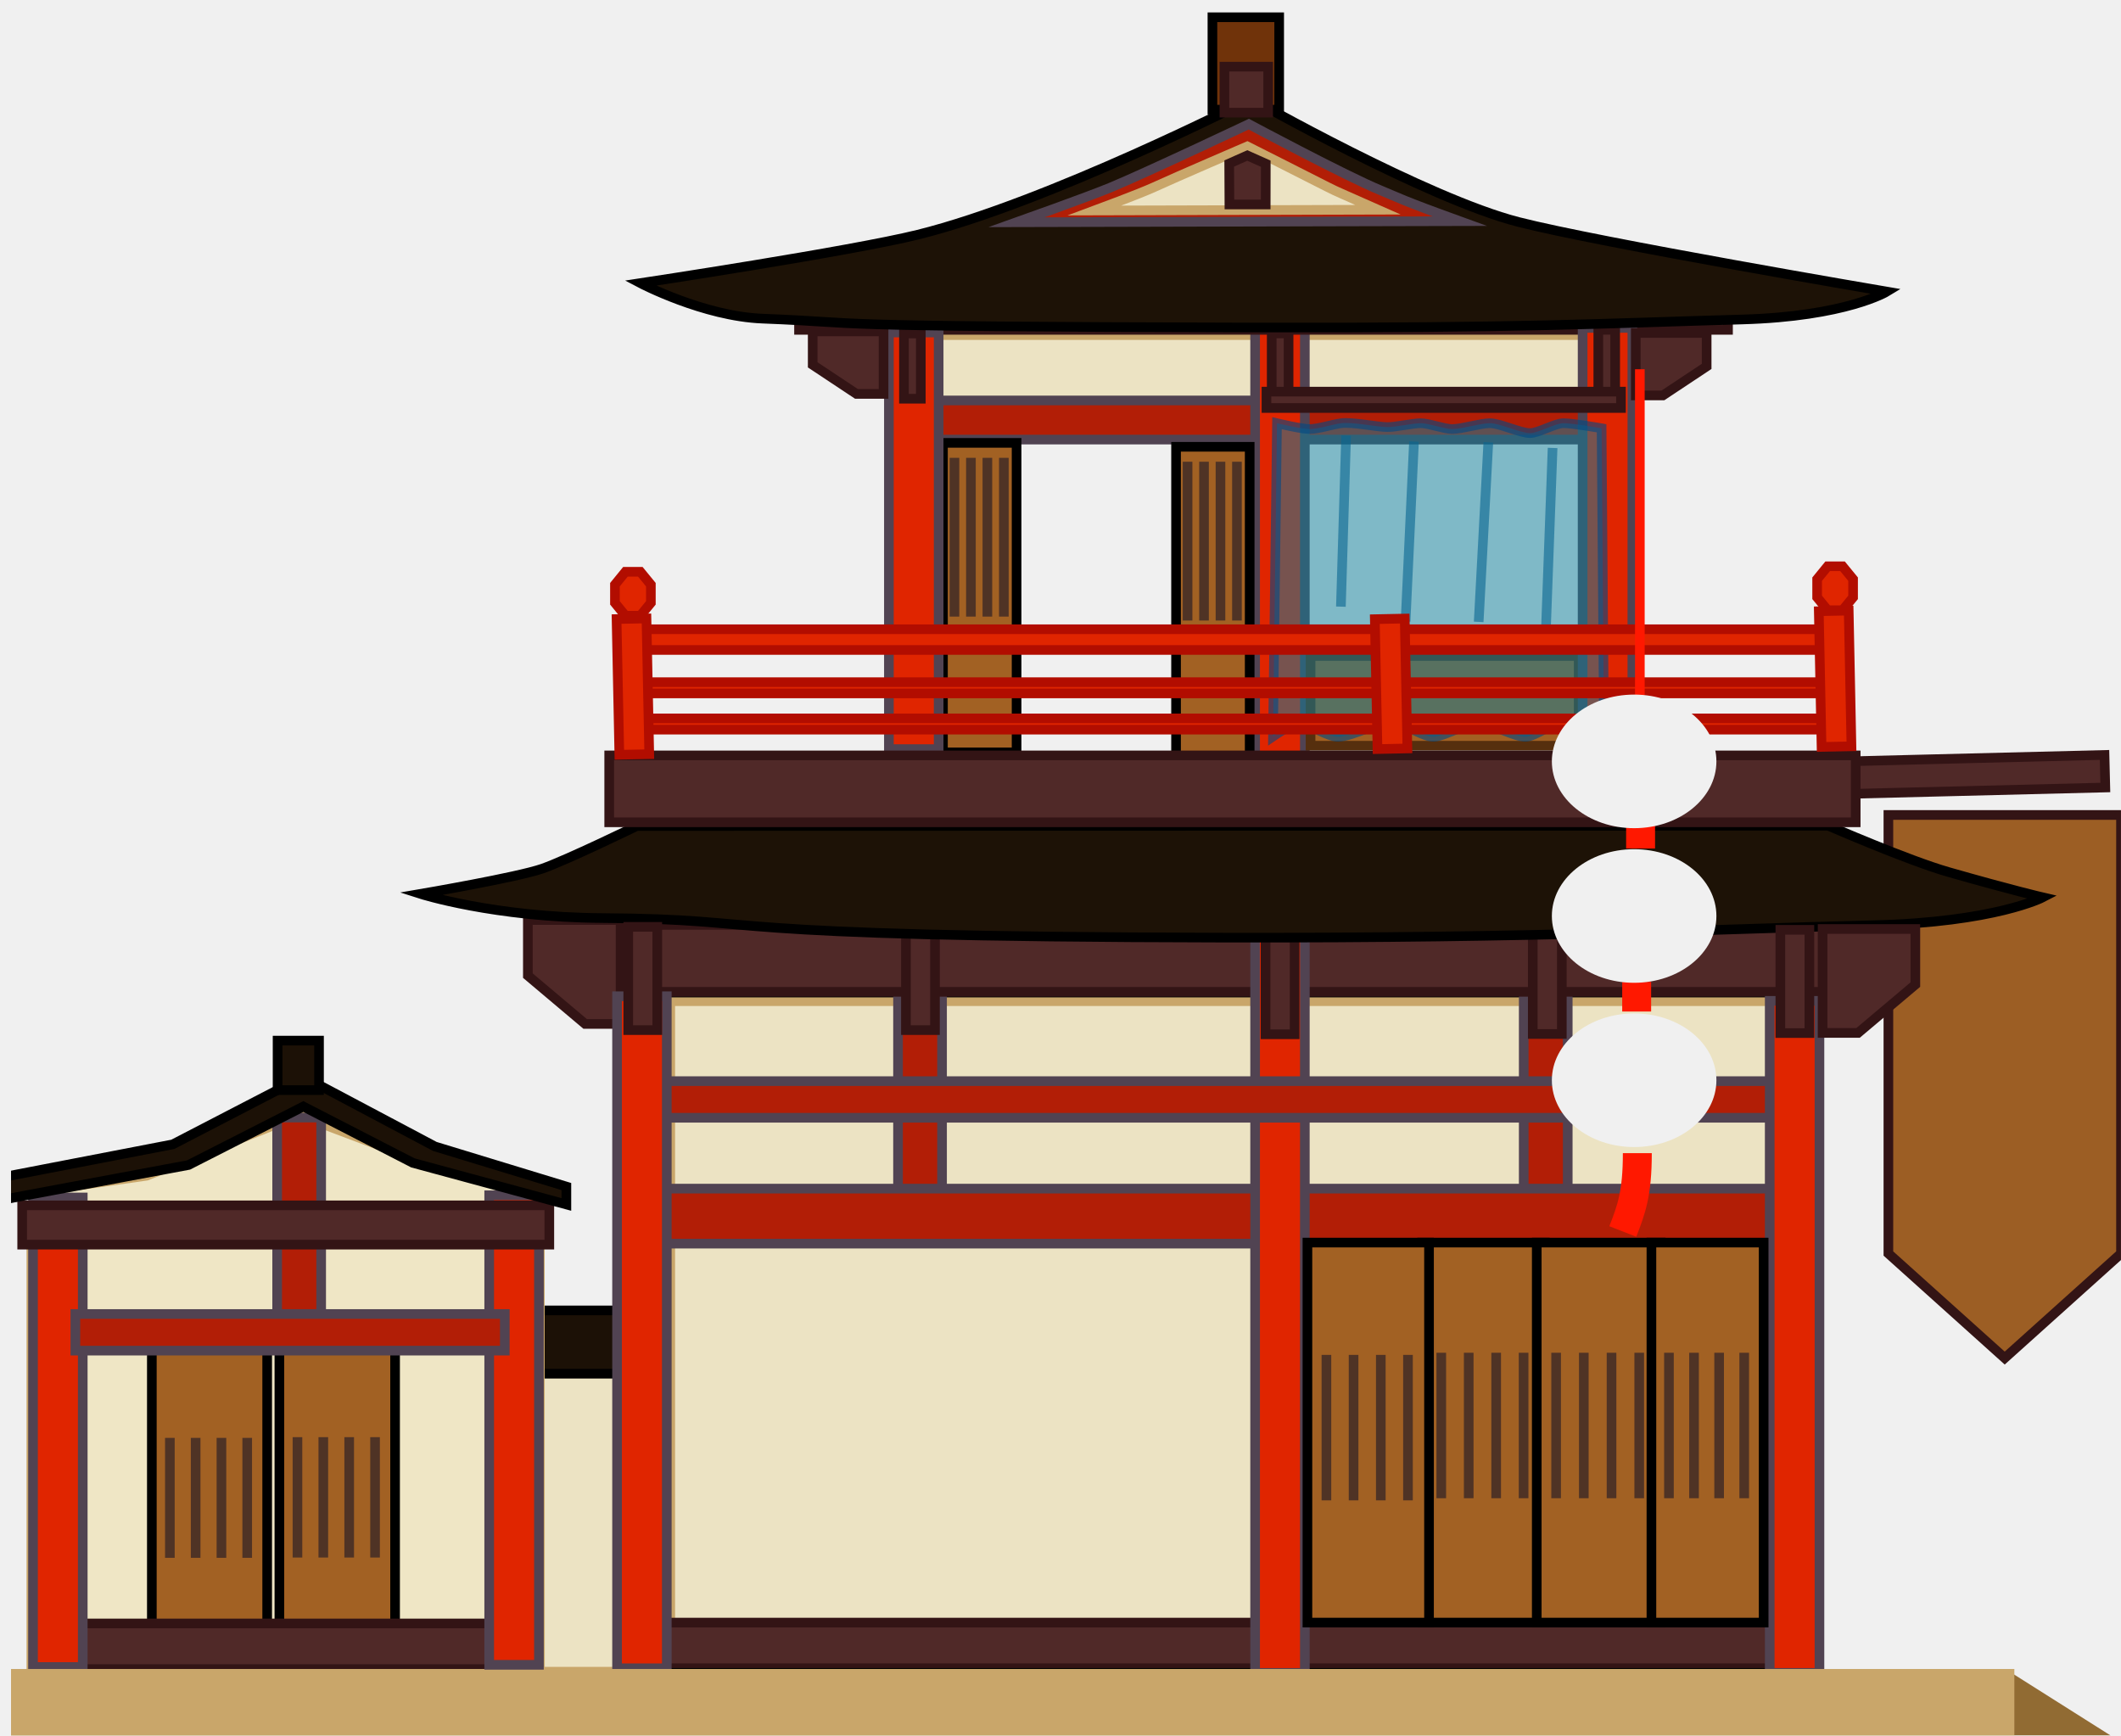
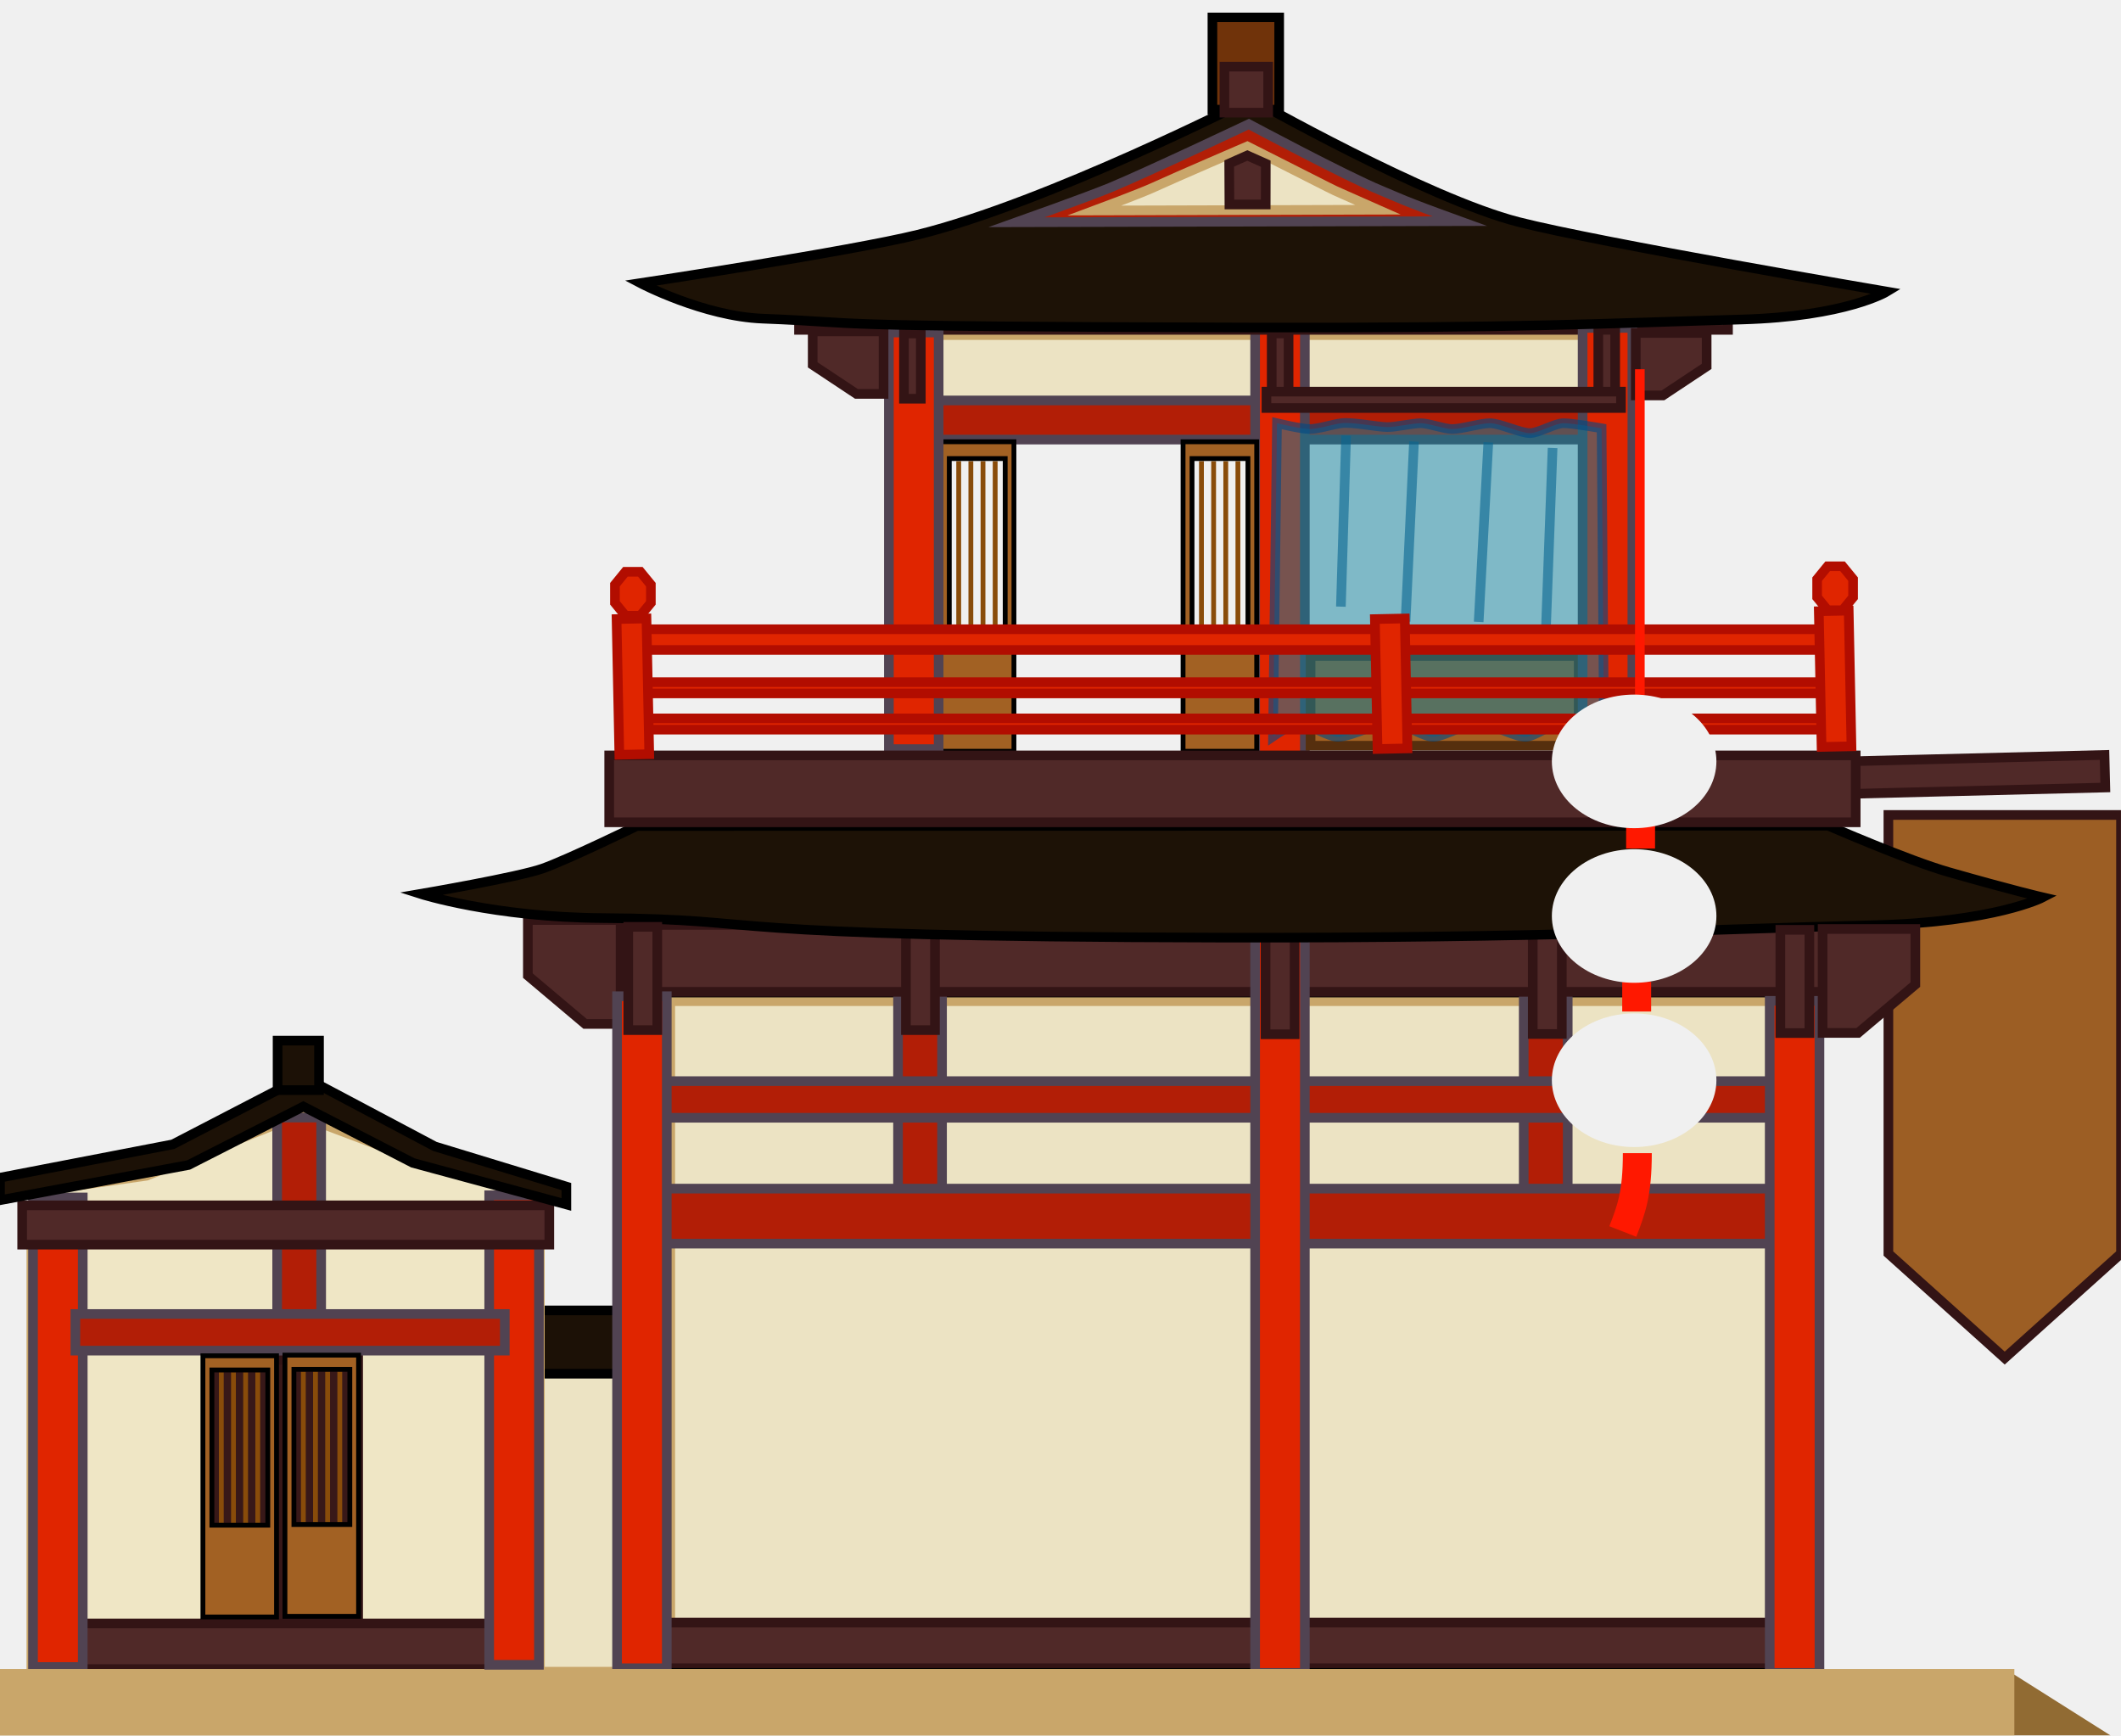
<svg xmlns="http://www.w3.org/2000/svg" version="1.1" id="图层_1" x="0px" y="0px" width="220px" height="180px" viewBox="0 0 220 180" enable-background="new 0 0 220 180" xml:space="preserve">
  <defs>
-     <filter id="Adobe_OpacityMaskFilter" filterUnits="userSpaceOnUse" x="1.178" y="0.671" width="220" height="180">
+     <filter id="Adobe_OpacityMaskFilter" filterUnits="userSpaceOnUse" x="-0.5" y="1.29" width="221" height="179.21">
      <feColorMatrix type="matrix" values="1 0 0 0 0  0 1 0 0 0  0 0 1 0 0  0 0 0 1 0" />
    </filter>
  </defs>
-   <mask x="0" y="0" width="220" height="180" id="lanternMask">
+   <mask maskUnits="userSpaceOnUse" x="-0.5" y="1.29" width="221" height="179.21" id="lanternMask">
    <rect x="-0.003" fill="#FFFFFF" filter="url(#Adobe_OpacityMaskFilter)" width="220" height="180" />
    <ellipse cx="169.5" cy="78.967" rx="8.534" ry="6.928" />
    <ellipse cx="169.5" cy="95.002" rx="8.534" ry="6.928" />
    <ellipse cx="169.5" cy="112.037" rx="8.534" ry="6.928" />
  </mask>
  <g id="building2" mask="url(#lanternMask)">
    <rect x="53.853" y="141.637" fill="#ECE3C3" stroke="#C9A66A" stroke-miterlimit="10" width="12.053" height="31.742" />
-     <rect x="69.521" y="103.836" fill="#ECE3C3" stroke="#C9A66A" stroke-miterlimit="10" width="114.675" height="69.666" />
-     <rect x="182.507" y="78.743" transform="matrix(0.9997 -0.0249 0.0249 0.9997 -1.9405 5.0152)" fill="#502928" stroke="#331415" stroke-miterlimit="10" width="35.828" height="3.378" />
+     <rect x="69.521" y="103.836" fill="#ECE3C3" stroke="#C9A66A" stroke-miterlimit="10" width="114.674" height="69.666" />
+     <rect x="182.507" y="78.743" transform="matrix(0.9997 -0.0249 0.0249 0.9997 -1.9406 5.0153)" fill="#502928" stroke="#331415" stroke-miterlimit="10" width="35.828" height="3.378" />
    <rect x="68.622" y="168.286" fill="#502928" stroke="#331415" stroke-miterlimit="10" width="115.048" height="4.733" />
    <rect x="95.873" y="34.753" fill="#ECE3C3" stroke="#C9A66A" stroke-miterlimit="10" width="68.754" height="7.256" />
-     <rect x="94.706" y="41.533" fill="#B21E06" stroke="#514352" stroke-miterlimit="10" width="72.314" height="4.057" />
+     <rect x="94.706" y="41.533" fill="#B21E06" stroke="#514352" stroke-miterlimit="10" width="72.313" height="4.057" />
    <rect x="65.245" y="102.939" fill="none" stroke="#000000" stroke-miterlimit="10" width="120.496" height="70.563" />
    <rect x="93.148" y="102.777" fill="#B21E06" stroke="#514352" stroke-miterlimit="10" width="4.565" height="22.652" />
-     <path fill="none" stroke="#000000" stroke-miterlimit="10" d="M190.06,34.041" />
-     <rect x="158.048" y="101.661" fill="#B21E06" stroke="#514352" stroke-miterlimit="10" width="4.564" height="22.651" />
+     <path fill="none" stroke="#000000" stroke-miterlimit="10" d="M190.061,34.041" />
+     <rect x="158.048" y="101.661" fill="#B21E06" stroke="#514352" stroke-miterlimit="10" width="4.563" height="22.651" />
    <rect x="67.849" y="123.277" fill="#B21E06" stroke="#514352" stroke-miterlimit="10" width="118.649" height="5.707" />
-     <path fill="none" stroke="#000000" stroke-miterlimit="10" d="M190.06,40.773" />
+     <path fill="none" stroke="#000000" stroke-miterlimit="10" d="M190.061,40.773" />
    <rect x="55.643" y="135.909" fill="#1C1106" stroke="#000000" stroke-miterlimit="10" width="8.95" height="6.563" />
    <rect x="63.563" y="95.928" fill="#502928" stroke="#331415" stroke-miterlimit="10" width="127.025" height="6.938" />
-     <rect x="130.187" y="31.822" fill="#E02500" stroke="#514352" stroke-miterlimit="10" width="5.157" height="141.682" />
+     <rect x="65.583" y="112.129" fill="#B21E06" stroke="#514352" stroke-miterlimit="10" width="120.317" height="3.799" />
+     <rect x="130.188" y="31.822" fill="#E02500" stroke="#514352" stroke-miterlimit="10" width="5.156" height="141.682" />
    <rect x="93.967" y="96.129" fill="#502928" stroke="#331415" stroke-miterlimit="10" width="3.012" height="10.707" />
    <g>
      <polygon fill="#9C5E24" stroke="#331415" stroke-miterlimit="10" points="220,130.008 207.938,140.852 195.873,130.008     195.873,84.525 220,84.525   " />
    </g>
    <rect x="131.271" y="96.561" fill="#502928" stroke="#331415" stroke-miterlimit="10" width="3.014" height="10.707" />
    <polygon fill="#502928" stroke="#331415" stroke-miterlimit="10" points="54.752,101.186 54.752,95.42 64.372,95.42    64.372,106.195 60.693,106.195  " />
-     <rect x="158.985" y="96.531" fill="#502928" stroke="#331415" stroke-miterlimit="10" width="3.014" height="10.707" />
-     <path fill="#1D1206" stroke="#000000" stroke-miterlimit="10" d="M66.052,85.669l123.582-0.031c0,0,8.294,3.611,12.471,4.805   c6.649,1.901,9.785,2.625,9.785,2.625s-4.931,2.584-17.531,2.889c-17.326,0.414-34.055,1.351-67.354,1.288   c-55.922-0.102-46.045-1.912-64.531-2.029c-11.25-0.071-18.856-2.506-18.856-2.506s10.1-1.728,12.649-2.625   C58.847,89.177,66.052,85.669,66.052,85.669z" />
-     <rect x="82.88" y="30.018" fill="#502928" stroke="#331415" stroke-miterlimit="10" width="96.357" height="4.193" />
-     <rect x="65.583" y="112.129" fill="#B21E06" stroke="#514352" stroke-miterlimit="10" width="120.318" height="3.799" />
-     <rect x="64.005" y="103.323" fill="#E02500" stroke="#514352" stroke-miterlimit="10" width="5.158" height="69.701" />
+     <polyline fill="#EFE6C5" stroke="#C9A66A" stroke-miterlimit="10" points="3.354,123.62 15.193,121.941 31.034,115.66    46.445,121.473 55.994,123.477 56.003,173.538 3.254,173.538 3.254,125.221  " />
+     <rect x="158.984" y="96.531" fill="#502928" stroke="#331415" stroke-miterlimit="10" width="3.015" height="10.707" />
+     <path fill="#1D1206" stroke="#000000" stroke-miterlimit="10" d="M66.052,85.669l123.582-0.031c0,0,8.294,3.611,12.472,4.805   c6.648,1.901,9.785,2.625,9.785,2.625s-4.932,2.584-17.531,2.889c-17.325,0.414-34.055,1.352-67.354,1.288   c-55.922-0.103-46.045-1.912-64.531-2.029c-11.25-0.071-18.856-2.506-18.856-2.506s10.1-1.728,12.649-2.625   C58.847,89.177,66.052,85.669,66.052,85.669z" />
+     <rect x="82.88" y="30.018" fill="#502928" stroke="#331415" stroke-miterlimit="10" width="96.356" height="4.193" />
+     <rect x="64.005" y="103.322" fill="#E02500" stroke="#514352" stroke-miterlimit="10" width="5.158" height="69.701" />
+     <g>
+       <line fill="none" stroke="#894C0A" stroke-width="0.5" stroke-miterlimit="10" x1="99.442" y1="47.826" x2="99.442" y2="66.545" />
+       <line fill="none" stroke="#894C0A" stroke-width="0.5" stroke-miterlimit="10" x1="100.703" y1="47.826" x2="100.703" y2="66.482" />
+       <line fill="none" stroke="#894C0A" stroke-width="0.5" stroke-miterlimit="10" x1="101.962" y1="47.826" x2="101.962" y2="66.67" />
+       <line fill="none" stroke="#894C0A" stroke-width="0.5" stroke-miterlimit="10" x1="103.223" y1="47.826" x2="103.223" y2="66.607" />
+       <path fill="#A26123" stroke="#000000" stroke-width="0.5" stroke-miterlimit="10" d="M97.534,45.817v32.101h7.637V45.817H97.534z     M104.263,66.639h-5.799V47.56h5.799V66.639z" />
+     </g>
+     <g>
+       <line fill="none" stroke="#894C0A" stroke-width="0.5" stroke-miterlimit="10" x1="124.621" y1="47.827" x2="124.621" y2="66.545" />
+       <line fill="none" stroke="#894C0A" stroke-width="0.5" stroke-miterlimit="10" x1="125.882" y1="47.827" x2="125.882" y2="66.483" />
+       <line fill="none" stroke="#894C0A" stroke-width="0.5" stroke-miterlimit="10" x1="127.142" y1="47.827" x2="127.142" y2="66.67" />
+       <line fill="none" stroke="#894C0A" stroke-width="0.5" stroke-miterlimit="10" x1="128.402" y1="47.827" x2="128.402" y2="66.608" />
+       <path fill="#A26123" stroke="#000000" stroke-width="0.5" stroke-miterlimit="10" d="M122.713,45.818v32.101h7.637V45.818H122.713    z M129.442,66.639h-5.799V47.56h5.799V66.639z" />
+     </g>
    <rect x="183.563" y="103.801" fill="#E02500" stroke="#514352" stroke-miterlimit="10" width="5.16" height="69.701" />
    <rect x="65.165" y="96.129" fill="#502928" stroke="#331415" stroke-miterlimit="10" width="3.012" height="10.707" />
-     <g>
-       <rect x="97.808" y="45.932" fill="#A26123" stroke="#000000" stroke-miterlimit="10" width="7.637" height="32.101" />
-       <line fill="none" stroke="#4F3325" stroke-miterlimit="10" x1="99.001" y1="47.483" x2="99.001" y2="63.951" />
-       <line fill="none" stroke="#4F3325" stroke-miterlimit="10" x1="100.708" y1="47.483" x2="100.708" y2="63.951" />
-       <line fill="none" stroke="#4F3325" stroke-miterlimit="10" x1="102.416" y1="47.483" x2="102.416" y2="63.951" />
-       <line fill="none" stroke="#4F3325" stroke-miterlimit="10" x1="104.124" y1="47.483" x2="104.124" y2="63.951" />
-     </g>
-     <rect x="135.938" y="68.035" fill="#A26123" stroke="#562F0E" stroke-miterlimit="10" width="27.811" height="9.307" />
-     <g>
-       <rect x="121.986" y="46.339" fill="#A26123" stroke="#000000" stroke-miterlimit="10" width="7.637" height="32.101" />
-       <line fill="none" stroke="#4F3325" stroke-miterlimit="10" x1="123.18" y1="47.89" x2="123.18" y2="64.358" />
-       <line fill="none" stroke="#4F3325" stroke-miterlimit="10" x1="124.887" y1="47.89" x2="124.887" y2="64.358" />
-       <line fill="none" stroke="#4F3325" stroke-miterlimit="10" x1="126.594" y1="47.89" x2="126.594" y2="64.358" />
-       <line fill="none" stroke="#4F3325" stroke-miterlimit="10" x1="128.301" y1="47.89" x2="128.301" y2="64.358" />
-     </g>
+     <rect x="135.938" y="68.035" fill="#A26123" stroke="#562F0E" stroke-miterlimit="10" width="27.813" height="9.307" />
    <rect x="184.666" y="96.436" fill="#502928" stroke="#331415" stroke-miterlimit="10" width="3.012" height="10.707" />
-     <polygon fill="#502928" stroke="#331415" stroke-miterlimit="10" points="192.728,107.127 189.049,107.127 189.049,96.352    198.668,96.352 198.668,102.117  " />
-     <rect x="164.157" y="34.007" fill="#E02500" stroke="#514352" stroke-miterlimit="10" width="5.16" height="44.044" />
+     <polygon fill="#502928" stroke="#331415" stroke-miterlimit="10" points="192.729,107.127 189.049,107.127 189.049,96.352    198.668,96.352 198.668,102.117  " />
+     <rect x="164.157" y="34.007" fill="#E02500" stroke="#514352" stroke-miterlimit="10" width="5.159" height="44.044" />
    <rect x="92.201" y="34.484" fill="#E02500" stroke="#514352" stroke-miterlimit="10" width="5.16" height="43.209" />
    <g>
      <line fill="none" stroke="#004884" stroke-miterlimit="10" stroke-opacity="0.6" x1="139.625" y1="45.167" x2="139.084" y2="62.917" />
      <line fill="none" stroke="#004884" stroke-miterlimit="10" stroke-opacity="0.6" x1="146.666" y1="45.792" x2="145.791" y2="64.458" />
      <line fill="none" stroke="#004884" stroke-miterlimit="10" stroke-opacity="0.6" x1="154.375" y1="45.875" x2="153.375" y2="64.5" />
      <line fill="none" stroke="#004884" stroke-miterlimit="10" stroke-opacity="0.6" x1="161.042" y1="46.458" x2="160.251" y2="67.958" />
-       <path fill="#0E839E" fill-opacity="0.5" stroke="#004884" stroke-miterlimit="10" stroke-opacity="0.6" d="M166.375,75.876    c0,0-3.138-0.8-4.208-0.916c-0.983-0.106-2.928,1.439-3.917,1.457c-1.115,0.02-3.342-1.215-4.5-1.457    c-1.183-0.247-3.834,1.416-5.041,1.457c-1.01,0.034-2.838-1.21-3.834-1.457c-1.486-0.368-4.52,1.443-6.083,1.457    c-1.035,0.01-2.869-1.212-3.875-1.457c-0.598-0.146-2.875,1.416-2.875,1.416l0.414-32.483c0,0,2.551,0.612,3.419,0.608    c0.826-0.004,2.43-0.507,3.25-0.608c1.179-0.145,3.563,0.375,4.75,0.4c0.875,0.018,2.625-0.397,3.5-0.4    c0.803-0.003,2.448,0.608,3.25,0.608c0.989,0,2.928-0.608,3.917-0.608c1.042,0,3.125,1.025,4.167,1.025    c0.864,0,2.594-1.025,3.458-1.025c0.998,0,3.958,0.525,3.958,0.525L166.375,75.876z" />
+       <path fill="#0E839E" fill-opacity="0.5" stroke="#004884" stroke-miterlimit="10" stroke-opacity="0.6" d="M166.375,75.876    c0,0-3.139-0.8-4.208-0.916c-0.983-0.106-2.929,1.439-3.917,1.457c-1.115,0.02-3.342-1.215-4.5-1.457    c-1.184-0.247-3.834,1.416-5.041,1.457c-1.01,0.034-2.838-1.21-3.834-1.457c-1.486-0.368-4.52,1.443-6.083,1.457    c-1.035,0.01-2.869-1.212-3.875-1.457c-0.599-0.146-2.875,1.416-2.875,1.416l0.414-32.483c0,0,2.551,0.612,3.419,0.608    c0.826-0.004,2.43-0.507,3.25-0.608c1.18-0.145,3.563,0.375,4.75,0.4c0.875,0.018,2.625-0.397,3.5-0.4    c0.803-0.003,2.447,0.608,3.25,0.608c0.988,0,2.928-0.608,3.917-0.608c1.042,0,3.125,1.025,4.167,1.025    c0.864,0,2.594-1.025,3.458-1.025c0.998,0,3.958,0.525,3.958,0.525L166.375,75.876z" />
    </g>
    <rect x="63.19" y="78.346" fill="#502928" stroke="#331415" stroke-miterlimit="10" width="129.291" height="6.938" />
    <rect x="66.288" y="65.262" fill="#E02500" stroke="#B20D00" stroke-miterlimit="10" width="124.463" height="2.148" />
    <rect x="65.528" y="74.509" fill="#E02500" stroke="#B20D00" stroke-miterlimit="10" width="123.986" height="1.164" />
-     <rect x="66.741" y="70.752" fill="#E02500" stroke="#B20D00" stroke-miterlimit="10" width="122.654" height="1.164" />
-     <rect x="188.798" y="63.356" transform="matrix(0.9998 -0.0203 0.0203 0.9998 -1.3909 3.8819)" fill="#E02500" stroke="#B20D00" stroke-miterlimit="10" width="3.1" height="14.076" />
-     <rect x="142.741" y="64.181" transform="matrix(0.9998 -0.0206 0.0206 0.9998 -1.4316 2.9902)" fill="#E02500" stroke="#B20D00" stroke-miterlimit="10" width="3.102" height="13.474" />
-     <rect x="64.094" y="64.175" transform="matrix(0.9998 -0.0205 0.0205 0.9998 -1.4436 1.3583)" fill="#E02500" stroke="#B20D00" stroke-miterlimit="10" width="3.102" height="14.076" />
-     <polygon fill="#E02500" stroke="#B20D00" stroke-miterlimit="10" points="189.573,63.292 188.483,61.956 188.483,60.068    189.573,58.732 191.116,58.732 192.21,60.068 192.21,61.956 191.116,63.292  " />
-     <polygon fill="#502928" stroke="#331415" stroke-miterlimit="10" points="172.481,41.012 169.67,41.012 169.67,34.533    177.022,34.533 177.022,38  " />
+     <rect x="66.741" y="70.752" fill="#E02500" stroke="#B20D00" stroke-miterlimit="10" width="122.653" height="1.164" />
+     <rect x="188.799" y="63.356" transform="matrix(0.9998 -0.0203 0.0203 0.9998 -1.3909 3.8819)" fill="#E02500" stroke="#B20D00" stroke-miterlimit="10" width="3.1" height="14.076" />
+     <rect x="142.742" y="64.181" transform="matrix(0.9998 -0.0205 0.0205 0.9998 -1.4209 2.9673)" fill="#E02500" stroke="#B20D00" stroke-miterlimit="10" width="3.102" height="13.475" />
+     <rect x="64.094" y="64.176" transform="matrix(0.9998 -0.0205 0.0205 0.9998 -1.4436 1.3583)" fill="#E02500" stroke="#B20D00" stroke-miterlimit="10" width="3.102" height="14.076" />
+     <polygon fill="#E02500" stroke="#B20D00" stroke-miterlimit="10" points="189.572,63.292 188.482,61.956 188.482,60.068    189.572,58.732 191.116,58.732 192.21,60.068 192.21,61.956 191.116,63.292  " />
+     <polygon fill="#502928" stroke="#331415" stroke-miterlimit="10" points="172.48,41.012 169.67,41.012 169.67,34.533    177.021,34.533 177.021,38  " />
    <polygon fill="#502928" stroke="#331415" stroke-miterlimit="10" points="84.297,37.841 84.297,34.374 91.648,34.374    91.648,40.853 88.838,40.853  " />
    <rect x="165.784" y="34.207" fill="#502928" stroke="#331415" stroke-miterlimit="10" width="1.748" height="6.765" />
    <rect x="131.909" y="34.582" fill="#502928" stroke="#331415" stroke-miterlimit="10" width="1.748" height="6.765" />
-     <polyline fill="#EFE6C5" stroke="#C9A66A" stroke-miterlimit="10" points="3.354,123.62 15.193,121.941 31.034,115.66    46.445,121.472 55.994,123.476 56.003,173.538 3.254,173.538 3.254,125.22  " />
    <rect x="93.763" y="34.588" fill="#502928" stroke="#331415" stroke-miterlimit="10" width="1.748" height="6.765" />
-     <path fill="#1D1206" stroke="#000000" stroke-miterlimit="10" d="M129.783,10.252c0,0,18.215,10.336,27.71,12.769   c8.386,2.148,38.222,7.224,38.222,7.224s-4.227,2.584-15.023,2.889c-14.847,0.414-22.199,0.896-50.733,0.834   c-47.916-0.102-39.2-0.469-50.854-0.921c-6.135-0.238-12.679-3.682-12.679-3.682s21.756-3.288,28.798-5.031   C108.721,20.992,129.783,10.252,129.783,10.252z" />
+     <path fill="#1D1206" stroke="#000000" stroke-miterlimit="10" d="M129.783,10.252c0,0,18.215,10.336,27.71,12.769   c8.386,2.148,38.222,7.224,38.222,7.224s-4.227,2.584-15.023,2.889c-14.846,0.414-22.197,0.896-50.731,0.834   c-47.916-0.102-39.2-0.469-50.854-0.921c-6.135-0.238-12.679-3.682-12.679-3.682s21.756-3.288,28.798-5.031   C108.721,20.992,129.783,10.252,129.783,10.252z" />
    <polygon fill="#E02500" stroke="#B20D00" stroke-miterlimit="10" points="64.874,63.862 63.785,62.526 63.785,60.639    64.874,59.302 66.417,59.302 67.51,60.639 67.51,62.526 66.417,63.862  " />
    <g>
-       <rect x="125.759" y="1.79" fill="#70330A" stroke="#000000" stroke-miterlimit="10" width="6.922" height="9.584" />
+       <rect x="125.759" y="1.79" fill="#70330A" stroke="#000000" stroke-miterlimit="10" width="6.923" height="9.584" />
      <rect x="127.003" y="6.911" fill="#502928" stroke="#331415" stroke-miterlimit="10" width="4.535" height="4.773" />
    </g>
+     <rect x="21.753" y="141.039" fill="#381818" stroke="#331415" stroke-miterlimit="10" width="15.394" height="29.834" />
    <polygon fill="#916B33" points="218.926,180 208.544,180 208.544,173.439  " />
    <rect x="131.363" y="40.617" fill="#502928" stroke="#331415" stroke-miterlimit="10" width="36.773" height="1.699" />
-     <g>
-       <rect x="147.506" y="128.874" fill="#A26123" stroke="#000000" stroke-miterlimit="10" width="12.734" height="39.412" />
-       <line fill="none" stroke="#4F3325" stroke-miterlimit="10" x1="149.496" y1="140.3" x2="149.496" y2="155.387" />
-       <line fill="none" stroke="#4F3325" stroke-miterlimit="10" x1="152.342" y1="140.3" x2="152.342" y2="155.387" />
-       <line fill="none" stroke="#4F3325" stroke-miterlimit="10" x1="155.189" y1="140.3" x2="155.189" y2="155.387" />
-       <line fill="none" stroke="#4F3325" stroke-miterlimit="10" x1="158.035" y1="140.3" x2="158.035" y2="155.387" />
-     </g>
-     <g>
-       <rect x="135.612" y="128.874" fill="#A26123" stroke="#000000" stroke-miterlimit="10" width="12.612" height="39.412" />
-       <line fill="none" stroke="#4F3325" stroke-miterlimit="10" x1="137.583" y1="140.521" x2="137.583" y2="155.608" />
-       <line fill="none" stroke="#4F3325" stroke-miterlimit="10" x1="140.401" y1="140.521" x2="140.401" y2="155.608" />
-       <line fill="none" stroke="#4F3325" stroke-miterlimit="10" x1="143.223" y1="140.521" x2="143.223" y2="155.608" />
-       <line fill="none" stroke="#4F3325" stroke-miterlimit="10" x1="146.041" y1="140.521" x2="146.041" y2="155.608" />
-     </g>
-     <g>
-       <rect x="159.399" y="128.874" fill="#A26123" stroke="#000000" stroke-miterlimit="10" width="12.855" height="39.412" />
-       <line fill="none" stroke="#4F3325" stroke-miterlimit="10" x1="161.408" y1="140.3" x2="161.408" y2="155.387" />
-       <line fill="none" stroke="#4F3325" stroke-miterlimit="10" x1="164.281" y1="140.3" x2="164.281" y2="155.387" />
-       <line fill="none" stroke="#4F3325" stroke-miterlimit="10" x1="167.156" y1="140.3" x2="167.156" y2="155.387" />
-       <line fill="none" stroke="#4F3325" stroke-miterlimit="10" x1="170.029" y1="140.3" x2="170.029" y2="155.387" />
-     </g>
-     <g>
-       <rect x="15.75" y="139.521" fill="#A26123" stroke="#000000" stroke-miterlimit="10" width="11.963" height="32.507" />
-       <line fill="none" stroke="#4F3325" stroke-miterlimit="10" x1="17.62" y1="149.127" x2="17.62" y2="161.57" />
-       <line fill="none" stroke="#4F3325" stroke-miterlimit="10" x1="20.293" y1="149.127" x2="20.293" y2="161.57" />
-       <line fill="none" stroke="#4F3325" stroke-miterlimit="10" x1="22.969" y1="149.127" x2="22.969" y2="161.57" />
-       <line fill="none" stroke="#4F3325" stroke-miterlimit="10" x1="25.642" y1="149.127" x2="25.642" y2="161.57" />
-     </g>
-     <g>
-       <rect x="171.293" y="128.874" fill="#A26123" stroke="#000000" stroke-miterlimit="10" width="11.641" height="39.412" />
-       <line fill="none" stroke="#4F3325" stroke-miterlimit="10" x1="173.111" y1="140.3" x2="173.111" y2="155.387" />
-       <line fill="none" stroke="#4F3325" stroke-miterlimit="10" x1="175.713" y1="140.3" x2="175.713" y2="155.387" />
-       <line fill="none" stroke="#4F3325" stroke-miterlimit="10" x1="178.316" y1="140.3" x2="178.316" y2="155.387" />
-       <line fill="none" stroke="#4F3325" stroke-miterlimit="10" x1="180.918" y1="140.3" x2="180.918" y2="155.387" />
-     </g>
-     <g>
-       <rect x="28.979" y="139.417" fill="#A26123" stroke="#000000" stroke-miterlimit="10" width="12.001" height="32.61" />
-       <line fill="none" stroke="#4F3325" stroke-miterlimit="10" x1="30.854" y1="149.054" x2="30.854" y2="161.538" />
-       <line fill="none" stroke="#4F3325" stroke-miterlimit="10" x1="33.536" y1="149.054" x2="33.536" y2="161.538" />
-       <line fill="none" stroke="#4F3325" stroke-miterlimit="10" x1="36.22" y1="149.054" x2="36.22" y2="161.538" />
-       <line fill="none" stroke="#4F3325" stroke-miterlimit="10" x1="38.902" y1="149.054" x2="38.902" y2="161.538" />
-     </g>
-     <rect x="7.231" y="168.375" fill="#502928" stroke="#331415" stroke-miterlimit="10" width="44.403" height="4.733" />
-     <rect x="3.425" y="124.194" fill="#E02500" stroke="#514352" stroke-miterlimit="10" width="5.158" height="48.698" />
+     <rect x="7.231" y="168.375" fill="#502928" stroke="#331415" stroke-miterlimit="10" width="44.403" height="4.732" />
+     <rect x="3.425" y="124.193" fill="#E02500" stroke="#514352" stroke-miterlimit="10" width="5.158" height="48.699" />
    <rect y="173.598" fill="#C9A66A" stroke="#C9A66A" stroke-miterlimit="10" width="208.438" height="6.402" />
    <g>
      <line fill="none" stroke="#FF1800" stroke-miterlimit="10" x1="170.092" y1="38.295" x2="170.092" y2="72.787" />
-       <path fill="none" stroke="#FF1800" stroke-width="3" stroke-miterlimit="10" d="M169.831,119.597c0,4.162-0.603,5.814-1.506,8.125    " />
-       <line fill="none" stroke="#FF1800" stroke-width="3" stroke-miterlimit="10" x1="169.763" y1="101.835" x2="169.763" y2="104.909" />
+       <path fill="none" stroke="#FF1800" stroke-width="3" stroke-miterlimit="10" d="M169.831,119.598c0,4.161-0.603,5.813-1.506,8.125    " />
+       <line fill="none" stroke="#FF1800" stroke-width="3" stroke-miterlimit="10" x1="169.764" y1="101.835" x2="169.764" y2="104.909" />
      <line fill="none" stroke="#FF1800" stroke-width="3" stroke-miterlimit="10" x1="170.169" y1="84.929" x2="170.169" y2="88.002" />
    </g>
    <rect x="50.742" y="123.967" fill="#E02500" stroke="#514352" stroke-miterlimit="10" width="5.158" height="48.698" />
    <rect x="28.748" y="115.906" fill="#B21E06" stroke="#514352" stroke-miterlimit="10" width="4.564" height="21.34" />
    <rect x="2.301" y="125.012" fill="#502928" stroke="#331415" stroke-miterlimit="10" width="54.677" height="4.074" />
    <rect x="7.817" y="136.281" fill="#B21E06" stroke="#514352" stroke-miterlimit="10" width="44.542" height="3.799" />
    <g>
-       <polygon fill="#1C1106" stroke="#000000" stroke-miterlimit="10" points="58.748,124.92 42.826,120.607 31.464,114.761     19.555,120.826 0,124.477 0,122.143 17.928,118.683 31.464,111.67 45.101,118.901 58.748,123.064   " />
-       <rect x="28.793" y="107.926" fill="#1C1106" stroke="#000000" stroke-miterlimit="10" width="4.296" height="5.132" />
-     </g>
-     <g>
-       <path fill="#B21E06" stroke="#514352" stroke-miterlimit="10" d="M151.406,22.938l-45.959,0.112c0,0,7.313-2.597,9.701-3.584    c3.655-1.511,14.383-6.591,14.383-6.591s10.062,5.385,13.688,6.875C145.133,20.537,145.25,20.712,151.406,22.938z" />
-       <path fill="#ECE3C3" stroke="#C9A66A" stroke-miterlimit="10" d="M142.938,21.751l-29.396,0.08c0,0,4.65-1.723,6.178-2.425    c2.338-1.075,9.656-4.219,9.656-4.219s5.925,2.985,8.281,4.188C138.855,19.987,139.219,20.094,142.938,21.751z" />
+       <polygon fill="#1C1106" stroke="#000000" stroke-miterlimit="10" points="58.748,124.92 42.826,120.607 31.464,114.762     19.555,120.826 0,124.477 0,122.143 17.928,118.684 31.464,111.67 45.101,118.9 58.748,123.064   " />
+       <rect x="28.793" y="107.926" fill="#1C1106" stroke="#000000" stroke-miterlimit="10" width="4.296" height="5.133" />
+     </g>
+     <g>
+       <path fill="#B21E06" stroke="#514352" stroke-miterlimit="10" d="M151.406,22.938l-45.959,0.112c0,0,7.313-2.597,9.702-3.584    c3.654-1.511,14.384-6.591,14.384-6.591s10.062,5.385,13.688,6.875C145.133,20.537,145.25,20.712,151.406,22.938z" />
+       <path fill="#ECE3C3" stroke="#C9A66A" stroke-miterlimit="10" d="M142.938,21.751l-29.396,0.08c0,0,4.649-1.723,6.179-2.425    c2.338-1.075,9.655-4.219,9.655-4.219s5.925,2.985,8.281,4.188C138.855,19.987,139.219,20.094,142.938,21.751z" />
      <polygon fill="#502928" stroke="#331415" stroke-miterlimit="10" points="127.5,16.958 129.375,16.125 131.292,16.979     131.284,21.206 127.521,21.206   " />
+     </g>
+     <g>
+       <line fill="none" stroke="#894C0A" stroke-width="0.5" stroke-miterlimit="10" x1="22.955" y1="142.311" x2="22.955" y2="158.106" />
+       <line fill="none" stroke="#894C0A" stroke-width="0.5" stroke-miterlimit="10" x1="24.216" y1="142.311" x2="24.216" y2="158.054" />
+       <line fill="none" stroke="#894C0A" stroke-width="0.5" stroke-miterlimit="10" x1="25.476" y1="142.311" x2="25.476" y2="158.212" />
+       <line fill="none" stroke="#894C0A" stroke-width="0.5" stroke-miterlimit="10" x1="26.736" y1="142.311" x2="26.736" y2="158.159" />
+       <path fill="#A26123" stroke="#000000" stroke-width="0.5" stroke-miterlimit="10" d="M21.047,140.615v27.089h7.636v-27.089H21.047    z M27.777,158.186h-5.799v-16.101h5.799V158.186z" />
+     </g>
+     <g>
+       <line fill="none" stroke="#894C0A" stroke-width="0.5" stroke-miterlimit="10" x1="31.463" y1="142.243" x2="31.463" y2="158.039" />
+       <line fill="none" stroke="#894C0A" stroke-width="0.5" stroke-miterlimit="10" x1="32.724" y1="142.243" x2="32.724" y2="157.986" />
+       <line fill="none" stroke="#894C0A" stroke-width="0.5" stroke-miterlimit="10" x1="33.984" y1="142.243" x2="33.984" y2="158.145" />
+       <line fill="none" stroke="#894C0A" stroke-width="0.5" stroke-miterlimit="10" x1="35.245" y1="142.243" x2="35.245" y2="158.092" />
+       <path fill="#A26123" stroke="#000000" stroke-width="0.5" stroke-miterlimit="10" d="M29.555,140.548v27.089h7.637v-27.089H29.555    z M36.286,158.118h-5.8v-16.101h5.8V158.118z" />
    </g>
  </g>
  <g id="building_1_" display="none">
    <g display="inline">
      <path opacity="0.7" fill="none" stroke="#004884" stroke-miterlimit="10" enable-background="new    " d="M103.042,46.29    c0,4.683,3.576,8.473,7.995,8.473" />
      <path opacity="0.7" fill="none" stroke="#004884" stroke-miterlimit="10" enable-background="new    " d="M108.531,46.887    c0,3.892,2.403,7.041,5.37,7.041" />
      <g opacity="0.5">
-         <path fill="#0E839E" stroke="#004884" stroke-miterlimit="10" d="M98.229,43.438h16.792l0.25,0.167v14.417l-2.352,0.021     c-8.111,0-14.678-5.337-14.678-11.934" />
+         <path fill="#0E839E" stroke="#004884" stroke-miterlimit="10" d="M98.229,43.438h16.792l0.25,0.167v14.417l-2.354,0.021     c-8.111,0-14.678-5.337-14.678-11.934" />
      </g>
    </g>
    <g display="inline">
      <g>
        <polyline fill="#0E839E" stroke="#004884" stroke-miterlimit="10" points="116.406,58 116.781,77.938 111.469,78.094      111.219,78.063 114,58.594    " />
      </g>
      <line fill="none" stroke="#004884" stroke-miterlimit="10" x1="115.281" y1="60.625" x2="113.688" y2="77.125" />
    </g>
    <g display="inline">
      <g>
        <path opacity="0.5" fill="#0E839E" stroke="#004884" stroke-miterlimit="10" enable-background="new    " d="M81.562,57.507     V44.022h0.478l13.604-0.238l0.12,2.745c0,6.859-5.23,12.41-11.695,12.41" />
      </g>
      <path opacity="0.7" fill="none" stroke="#004884" stroke-miterlimit="10" enable-background="new    " d="M91.347,46.648    c0,4.749-2.829,8.592-6.325,8.592" />
      <path opacity="0.7" fill="none" stroke="#004884" stroke-miterlimit="10" enable-background="new    " d="M88.603,46.887    c0,3.166-1.921,5.728-4.296,5.728" />
    </g>
    <rect x="55.044" y="34.753" display="inline" fill="#ECE3C3" stroke="#C9A66A" stroke-miterlimit="10" width="95.246" height="7.256" />
    <rect x="52.326" y="41.533" display="inline" fill="#B21E06" stroke="#514352" stroke-miterlimit="10" width="100.357" height="4.057" />
    <rect x="6.018" y="131.43" display="inline" fill="#F4ECAD" stroke="#C9A66A" stroke-miterlimit="10" width="186.345" height="41.863" />
    <rect x="28.672" y="103.836" display="inline" fill="#ECE3C3" stroke="#C9A66A" stroke-miterlimit="10" width="141.188" height="69.666" />
    <rect x="-10" y="173.598" display="inline" fill="#C9A66A" stroke="#C9A66A" stroke-miterlimit="10" width="199.607" height="6.402" />
    <rect x="26.326" y="102.939" display="inline" fill="none" stroke="#000000" stroke-miterlimit="10" width="145.078" height="70.563" />
    <rect x="50.172" y="102.539" display="inline" fill="#B21E06" stroke="#514352" stroke-miterlimit="10" width="4.565" height="22.652" />
    <path display="inline" fill="none" stroke="#000000" stroke-miterlimit="10" d="M175.723,34.041" />
    <rect x="26.902" y="123.277" display="inline" fill="#B21E06" stroke="#514352" stroke-miterlimit="10" width="54.089" height="5.707" />
    <rect x="143.711" y="101.661" display="inline" fill="#B21E06" stroke="#514352" stroke-miterlimit="10" width="4.564" height="22.651" />
    <rect x="118.07" y="123.277" display="inline" fill="#B21E06" stroke="#514352" stroke-miterlimit="10" width="54.091" height="5.707" />
    <path display="inline" fill="none" stroke="#000000" stroke-miterlimit="10" d="M175.723,40.773" />
-     <linearGradient id="SVGID_1_" gradientUnits="userSpaceOnUse" x1="2301.027" y1="4020.388" x2="2334.146" y2="4020.388" gradientTransform="matrix(1 0 0 1 -2217.797 -3878.203)">
+     <linearGradient id="SVGID_1_" gradientUnits="userSpaceOnUse" x1="2696.227" y1="4681.189" x2="2729.346" y2="4681.189" gradientTransform="matrix(1 0 0 1 -2612.996 -4539.004)">
      <stop offset="0" style="stop-color:#5E4A1A" />
      <stop offset="0.213" style="stop-color:#3C2B13" />
      <stop offset="0.427" style="stop-color:#24150A" />
      <stop offset="0.633" style="stop-color:#130102" />
      <stop offset="0.828" style="stop-color:#060000" />
      <stop offset="1" style="stop-color:#040000" />
    </linearGradient>
    <rect x="83.73" y="115.115" display="inline" fill="#B28C63" stroke="url(#SVGID_1_)" stroke-miterlimit="10" width="32.12" height="54.139" />
    <rect x="22.137" y="95.928" display="inline" fill="#502928" stroke="#331415" stroke-miterlimit="10" width="154.114" height="6.938" />
    <rect x="81.136" y="118.439" display="inline" fill="#B21E06" stroke="#514352" stroke-miterlimit="10" width="37.62" height="5.707" />
    <rect x="78.572" y="31.593" display="inline" fill="#E02500" stroke="#514352" stroke-miterlimit="10" width="5.159" height="141.909" />
    <rect x="115.85" y="31.822" display="inline" fill="#E02500" stroke="#514352" stroke-miterlimit="10" width="5.157" height="141.682" />
    <rect x="50.828" y="96.129" display="inline" fill="#502928" stroke="#331415" stroke-miterlimit="10" width="3.012" height="10.707" />
    <rect x="79.63" y="96.129" display="inline" fill="#502928" stroke="#331415" stroke-miterlimit="10" width="3.012" height="10.707" />
    <rect x="116.934" y="96.561" display="inline" fill="#502928" stroke="#331415" stroke-miterlimit="10" width="3.014" height="10.707" />
    <rect x="144.648" y="96.531" display="inline" fill="#502928" stroke="#331415" stroke-miterlimit="10" width="3.014" height="10.707" />
    <path display="inline" fill="#1D1206" stroke="#000000" stroke-miterlimit="10" d="M25.715,85.669l149.582-0.031   c0,0,8.294,3.611,12.471,4.805c6.649,1.901,9.785,2.625,9.785,2.625s-4.931,2.584-17.531,2.889   c-17.326,0.414-44.908,0.896-78.208,0.834c-55.923-0.102-61.192-1.458-79.678-1.575C10.886,95.145,3.28,92.71,3.28,92.71   s10.1-1.728,12.649-2.625C18.51,89.177,25.715,85.669,25.715,85.669z" />
    <rect x="40.5" y="30.018" display="inline" fill="#502928" stroke="#331415" stroke-miterlimit="10" width="124.4" height="4.193" />
    <rect x="26.783" y="112.129" display="inline" fill="#B21E06" stroke="#514352" stroke-miterlimit="10" width="144.781" height="3.799" />
    <rect x="24.25" y="103.801" display="inline" fill="#E02500" stroke="#514352" stroke-miterlimit="10" width="5.158" height="69.701" />
    <rect x="74.989" y="98.798" display="inline" fill="#A26123" stroke="#000000" stroke-miterlimit="10" width="50.703" height="20.604" />
    <rect x="169.227" y="103.801" display="inline" fill="#E02500" stroke="#514352" stroke-miterlimit="10" width="5.16" height="69.701" />
    <rect x="46.745" y="129.604" display="inline" fill="#A26123" stroke="#000000" stroke-miterlimit="10" width="31.827" height="43.897" />
    <g display="inline">
      <rect x="55.189" y="45.813" fill="#A26123" stroke="#000000" stroke-miterlimit="10" width="7.637" height="32.101" />
      <line fill="none" stroke="#4F3325" stroke-miterlimit="10" x1="56.383" y1="47.364" x2="56.383" y2="63.832" />
      <line fill="none" stroke="#4F3325" stroke-miterlimit="10" x1="58.09" y1="47.364" x2="58.09" y2="63.832" />
      <line fill="none" stroke="#4F3325" stroke-miterlimit="10" x1="59.797" y1="47.364" x2="59.797" y2="63.832" />
      <line fill="none" stroke="#4F3325" stroke-miterlimit="10" x1="61.505" y1="47.364" x2="61.505" y2="63.832" />
    </g>
    <rect x="121.389" y="129.604" display="inline" fill="#A26123" stroke="#000000" stroke-miterlimit="10" width="31.826" height="43.898" />
    <rect x="76.702" y="176.004" display="inline" fill="#ECE3C3" stroke="#C9A66A" stroke-miterlimit="10" width="47.791" height="1.811" />
    <rect x="67.665" y="174.602" display="inline" fill="#ECE3C3" stroke="#C9A66A" stroke-miterlimit="10" width="9.036" height="5.398" />
    <rect x="124.783" y="174.801" display="inline" fill="#ECE3C3" stroke="#C9A66A" stroke-miterlimit="10" width="9.033" height="5.199" />
    <g display="inline">
      <path fill="#0E839E" d="M49.656,45.656c-1.312,0-0.563-1.281-2.938-2.031c0,0-5.215,8.619-6.719,10.563l-3.094,5.188    c0,0-2.094,1-2.938,2.813c-1.064,2.285-0.969,3.031-0.813,4.875l0.219,0.563c-0.531,2.156,4.083,1.246,2.458,2.902l0.188,0.354    c-0.719,3.438,7.646,3.328,7.646,3.328s3.938-4.49,4.938-5.396" />
      <path fill="none" stroke="#004884" stroke-miterlimit="10" d="M47.063,46.031c0,0-4.041,6.751-7.407,10.782    c-2.531,3.031-4.938,3.563-5.781,5.375c-1.064,2.285-0.969,3.031-0.813,4.875" />
      <path fill="none" stroke="#004884" stroke-miterlimit="10" d="M46.563,43.938c0,0-5.153,8.307-6.656,10.25" />
      <path fill="none" stroke="#004884" stroke-miterlimit="10" d="M46.813,43.563c2.375,0.75,0.532,1.875,1.843,1.875" />
      <path fill="none" stroke="#004884" stroke-miterlimit="10" d="M33.281,67.625c-0.531,2.156,4.073,1.309,2.448,2.964" />
      <path fill="none" stroke="#004884" stroke-miterlimit="10" d="M36.531,69.49c1.844-4.469,7.094-8.344,9.001-13.5" />
      <path fill="none" stroke="#004884" stroke-miterlimit="10" d="M46.938,70.073c-1.354,1.227-2.718,3.542-3.25,4.5" />
      <path fill="none" stroke="#004884" stroke-miterlimit="10" d="M35.833,70.589c-0.719,3.438,3.75,1.842,6.542,3.765" />
    </g>
-     <rect x="121.602" y="68.035" display="inline" fill="#A26123" stroke="#562F0E" stroke-miterlimit="10" width="27.811" height="9.307" />
+     <rect x="121.602" y="68.035" display="inline" fill="#A26123" stroke="#562F0E" stroke-miterlimit="10" width="27.813" height="9.307" />
    <line display="inline" fill="none" stroke="#FF1800" stroke-miterlimit="10" x1="51.101" y1="77.211" x2="51.101" y2="80.425" />
    <g display="inline">
      <rect x="128.529" y="45.741" fill="#A26123" stroke="#000000" stroke-miterlimit="10" width="7.637" height="32.101" />
      <line fill="none" stroke="#4F3325" stroke-miterlimit="10" x1="129.723" y1="47.292" x2="129.723" y2="63.76" />
      <line fill="none" stroke="#4F3325" stroke-miterlimit="10" x1="131.43" y1="47.292" x2="131.43" y2="63.76" />
      <line fill="none" stroke="#4F3325" stroke-miterlimit="10" x1="133.137" y1="47.292" x2="133.137" y2="63.76" />
      <line fill="none" stroke="#4F3325" stroke-miterlimit="10" x1="134.844" y1="47.292" x2="134.844" y2="63.76" />
    </g>
    <rect x="170.329" y="96.436" display="inline" fill="#502928" stroke="#331415" stroke-miterlimit="10" width="3.012" height="10.707" />
    <path display="inline" fill="none" stroke="#FF1800" stroke-width="3" stroke-miterlimit="10" d="M48.813,87.616   c0,4.161-0.603,5.813-1.506,8.125" />
    <polygon display="inline" fill="#502928" stroke="#331415" stroke-miterlimit="10" points="178.391,107.127 174.712,107.127    174.712,96.352 184.331,96.352 184.331,102.117  " />
    <rect x="149.82" y="34.007" display="inline" fill="#E02500" stroke="#514352" stroke-miterlimit="10" width="5.16" height="44.044" />
    <rect x="55.07" y="68.248" display="inline" fill="#A26123" stroke="#562F0E" stroke-miterlimit="10" width="23.389" height="9.308" />
    <rect x="49.94" y="34.603" display="inline" fill="#E02500" stroke="#514352" stroke-miterlimit="10" width="5.16" height="43.209" />
    <rect x="24.032" y="78.346" display="inline" fill="#502928" stroke="#331415" stroke-miterlimit="10" width="154.112" height="6.938" />
    <rect x="29.875" y="65.262" display="inline" fill="#E02500" stroke="#B20D00" stroke-miterlimit="10" width="146.539" height="2.148" />
    <rect x="28.637" y="74.509" display="inline" fill="#E02500" stroke="#B20D00" stroke-miterlimit="10" width="146.54" height="1.164" />
    <rect x="28.518" y="70.752" display="inline" fill="#E02500" stroke="#B20D00" stroke-miterlimit="10" width="146.541" height="1.164" />
-     <rect x="174.461" y="63.356" transform="matrix(0.9998 -0.0203 0.0203 0.9998 -1.3939 3.5906)" display="inline" fill="#E02500" stroke="#B20D00" stroke-miterlimit="10" width="3.1" height="14.076" />
+     <rect x="174.457" y="63.367" transform="matrix(0.9998 -0.0202 0.0202 0.9998 -1.3836 3.5626)" display="inline" fill="#E02500" stroke="#B20D00" stroke-miterlimit="10" width="3.1" height="14.076" />
    <rect x="128.404" y="64.181" transform="matrix(0.9998 -0.0206 0.0206 0.9998 -1.4346 2.6946)" display="inline" fill="#E02500" stroke="#B20D00" stroke-miterlimit="10" width="3.102" height="13.474" />
-     <rect x="25.89" y="63.698" transform="matrix(0.9998 -0.0205 0.0205 0.9998 -1.4419 0.5764)" display="inline" fill="#E02500" stroke="#B20D00" stroke-miterlimit="10" width="3.102" height="14.076" />
+     <rect x="25.89" y="63.698" transform="matrix(0.9998 -0.0205 0.0205 0.9998 -1.4416 0.5763)" display="inline" fill="#E02500" stroke="#B20D00" stroke-miterlimit="10" width="3.102" height="14.076" />
    <polygon display="inline" fill="#E02500" stroke="#B20D00" stroke-miterlimit="10" points="175.236,63.292 174.146,61.956    174.146,60.068 175.236,58.732 176.779,58.732 177.873,60.068 177.873,61.956 176.779,63.292  " />
    <polygon display="inline" fill="#502928" stroke="#331415" stroke-miterlimit="10" points="158.145,41.012 155.333,41.012    155.333,34.533 162.686,34.533 162.686,38  " />
    <polygon display="inline" fill="#502928" stroke="#331415" stroke-miterlimit="10" points="42.156,38.079 42.156,34.612    49.507,34.612 49.507,41.091 46.697,41.091  " />
    <rect x="151.447" y="34.207" display="inline" fill="#502928" stroke="#331415" stroke-miterlimit="10" width="1.748" height="6.765" />
    <rect x="51.96" y="32.927" display="inline" fill="#502928" stroke="#331415" stroke-miterlimit="10" width="1.748" height="8.327" />
    <rect x="117.572" y="34.582" display="inline" fill="#502928" stroke="#331415" stroke-miterlimit="10" width="1.748" height="6.765" />
    <rect x="80.261" y="34.707" display="inline" fill="#502928" stroke="#331415" stroke-miterlimit="10" width="1.748" height="6.765" />
    <line display="inline" fill="none" stroke="#FF1800" stroke-width="3" stroke-miterlimit="10" x1="48.744" y1="69.854" x2="48.744" y2="72.928" />
    <path display="inline" fill="#1D1206" stroke="#000000" stroke-miterlimit="10" d="M48.507,13.269l109.876,0.119l-0.126,10.425   c0,0,3.204,2.294,10.06,4.101c6.688,1.762,10.197,2.33,10.197,2.33s-4.932,2.584-17.533,2.889   c-17.326,0.414-25.908,0.896-59.208,0.834c-55.922-0.102-45.75-0.469-59.35-0.921c-7.16-0.238-14.797-3.682-14.797-3.682   s8.107-1.21,10.74-1.926c2.578-0.701,10.024-3.699,10.024-3.699L48.507,13.269z" />
    <rect x="46.837" y="9.536" display="inline" fill="#4C2406" stroke="#000000" stroke-miterlimit="10" width="113.245" height="3.341" />
    <path display="inline" fill="#70330A" stroke="#000000" stroke-miterlimit="10" d="M159.439,12.758l-6.563,0.239l-0.716-5.251   c0,0,4.113-0.849,3.938-1.909c-0.354-2.148-3.58-2.625-3.58-2.625l2.625-2.029c0,0,2.992-0.129,3.699,0.477   c1.084,0.927,1.752,4.059,1.588,5.475C160.268,8.561,160.471,10.412,159.439,12.758z" />
    <rect x="25.351" y="96.502" display="inline" fill="#502928" stroke="#331415" stroke-miterlimit="10" width="3.012" height="10.707" />
    <polygon display="inline" fill="#502928" stroke="#331415" stroke-miterlimit="10" points="14.879,101.305 14.879,95.539    24.498,95.539 24.498,106.314 20.82,106.314  " />
    <path display="inline" fill="#70330A" stroke="#000000" stroke-miterlimit="10" d="M48.325,12.913l6.563,0.238l0.716-5.25   c0,0-4.114-0.85-3.938-1.91c0.357-2.147,3.579-2.625,3.579-2.625L52.62,1.337c0,0-2.991-0.129-3.699,0.477   c-1.083,0.927-1.751,4.059-1.588,5.475C47.498,8.715,47.295,10.567,48.325,12.913z" />
    <polygon display="inline" fill="#E02500" stroke="#B20D00" stroke-miterlimit="10" points="26.67,63.385 25.581,62.049    25.581,60.162 26.67,58.825 28.213,58.825 29.306,60.162 29.306,62.049 28.213,63.385  " />
    <circle display="inline" fill="#502928" stroke="#331415" stroke-miterlimit="10" cx="48.172" cy="42.766" r="1.016" />
    <line display="inline" fill="none" stroke="#FF1800" stroke-width="3" stroke-miterlimit="10" x1="49.15" y1="52.948" x2="49.15" y2="56.021" />
  </g>
</svg>
